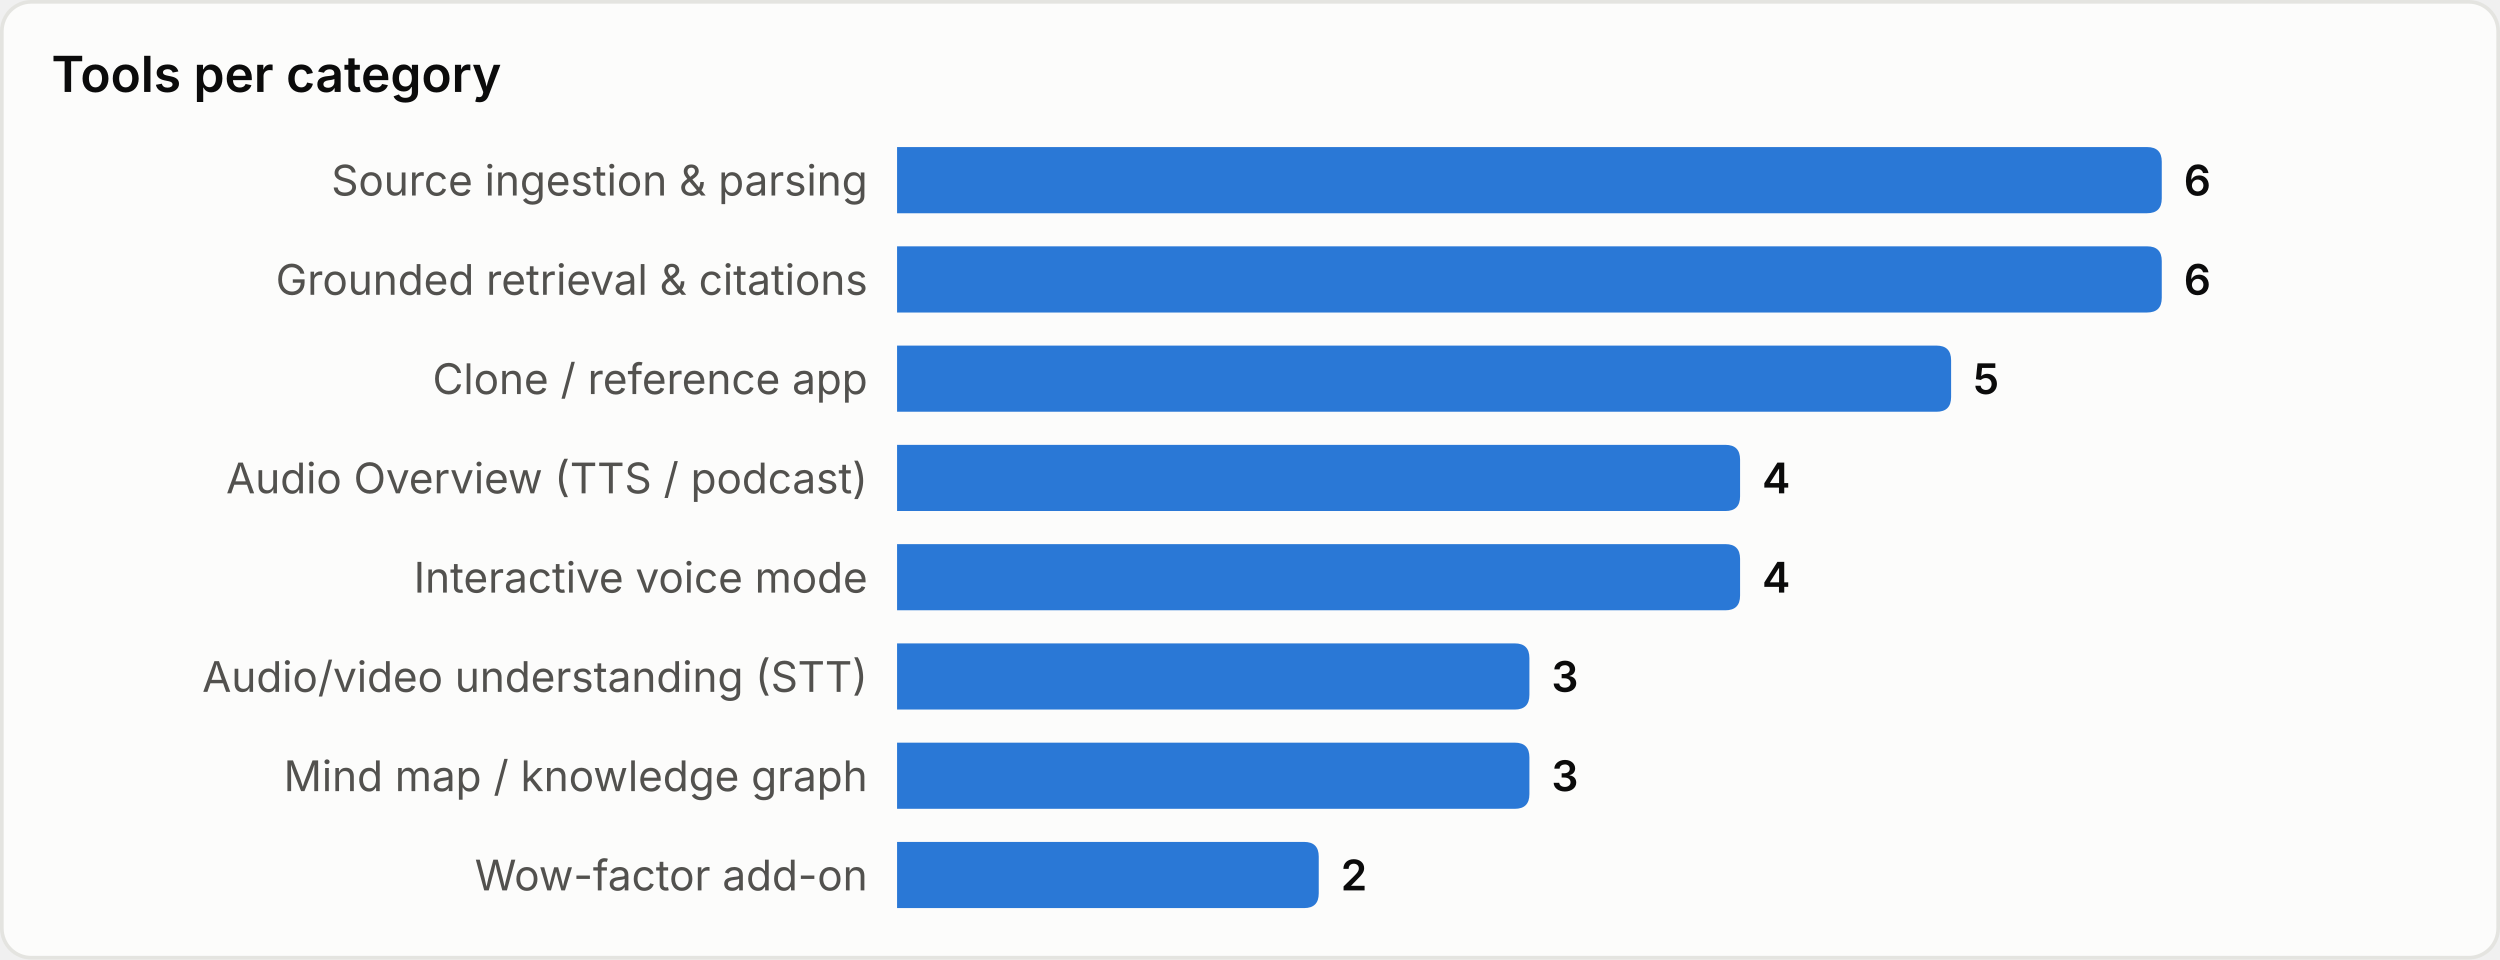
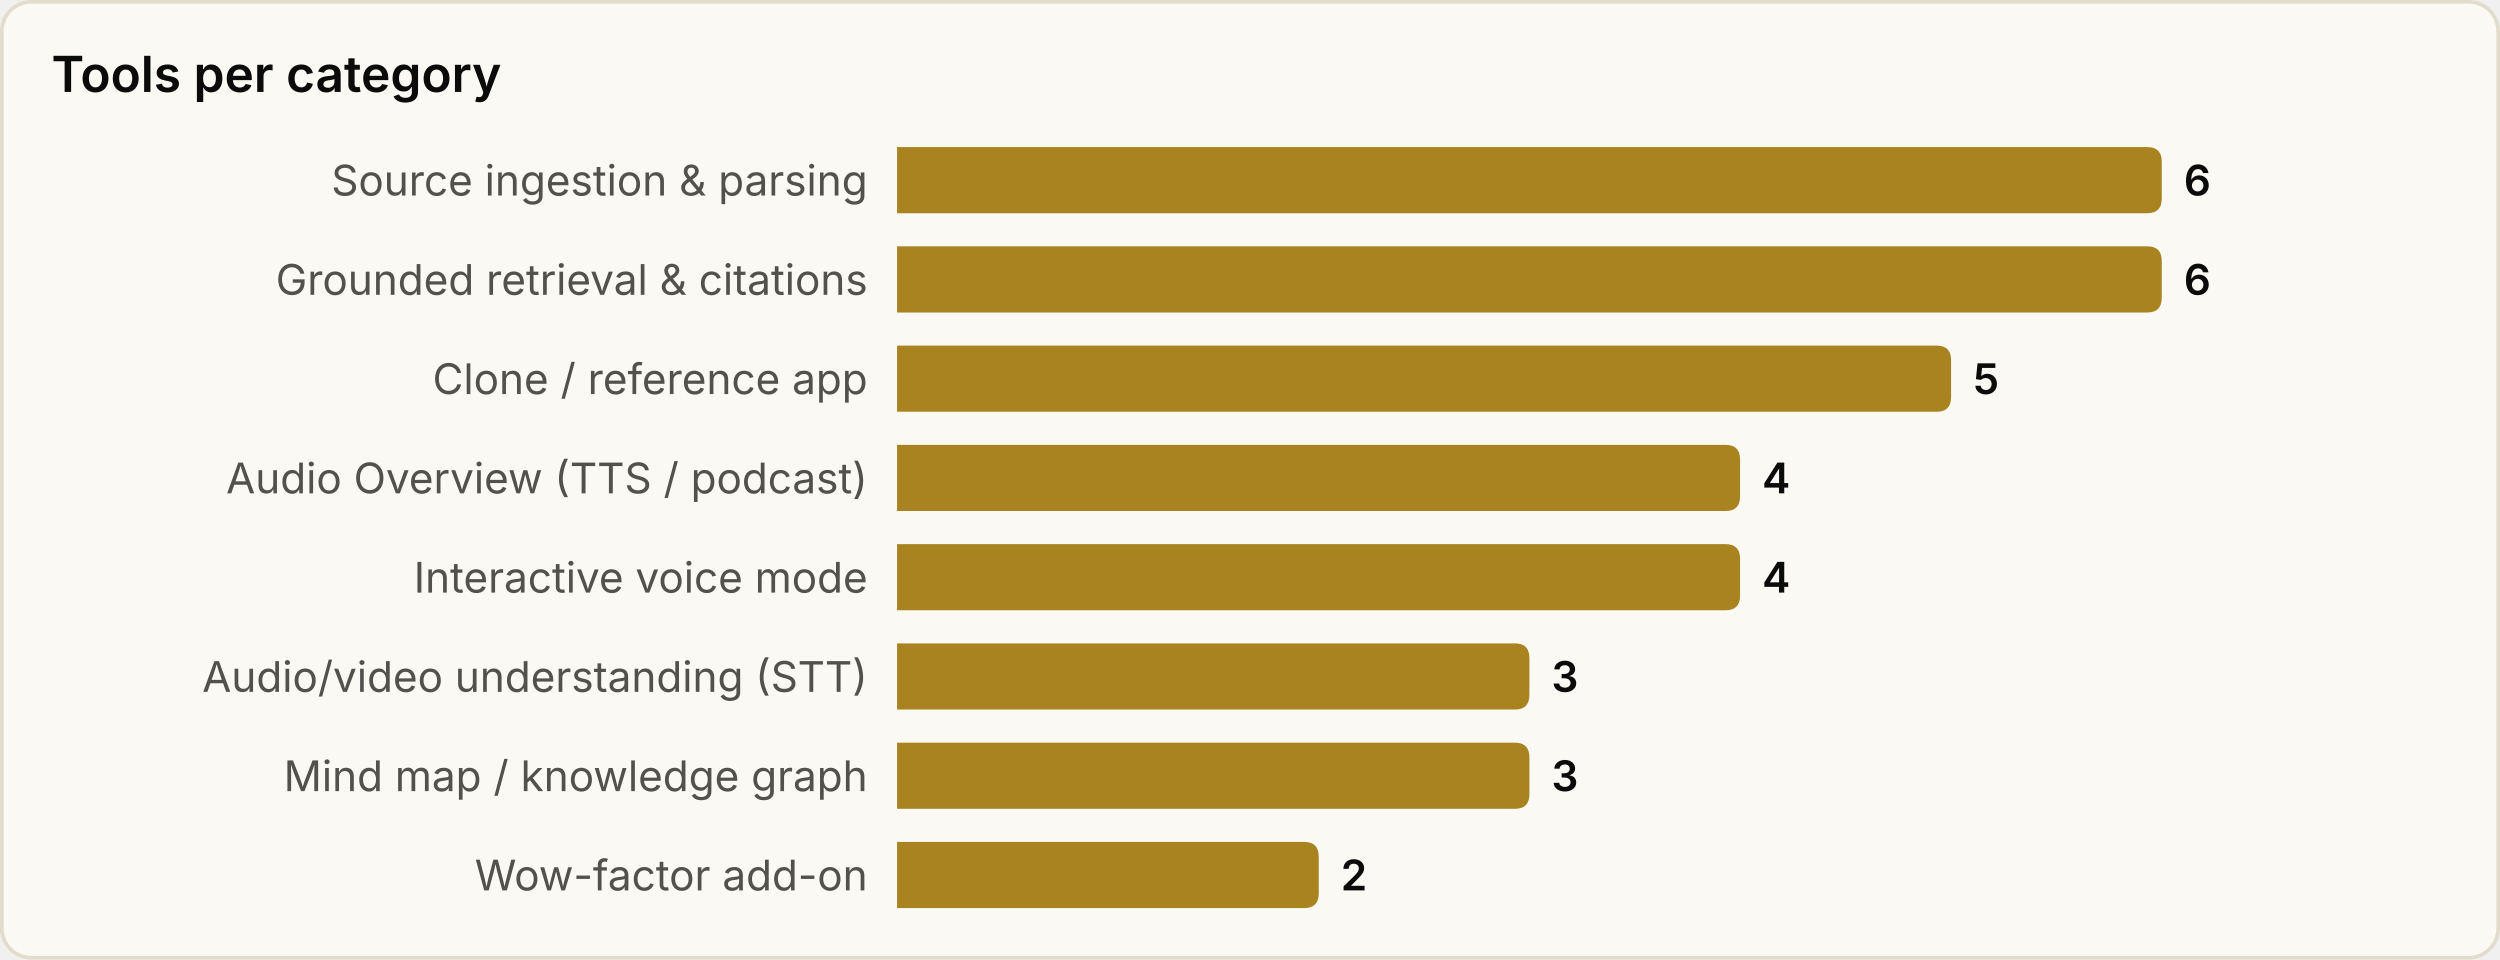
<svg xmlns="http://www.w3.org/2000/svg" width="680" height="261" viewBox="0 0 680 261" role="img" aria-label="Tools per category">
  <style>
text{font-family:system-ui,-apple-system,'Segoe UI',sans-serif}
- .srf{fill:#fcfcfb;stroke:#e4e4e0}.ttl{fill:#0b0b0b;font-size:13.5px;font-weight:600}
+ .srf{fill:#fbf9f3;stroke:#e2dccd}.ttl{fill:#0b0b0b;font-size:13.5px;font-weight:600}
.lbl{fill:#52514e;font-size:11.5px}.val{fill:#0b0b0b;font-size:11.5px;font-weight:600}
- .bar{fill:#2a78d6}
+ .bar{fill:#a8831f}
@media(prefers-color-scheme:dark){
- .srf{fill:#1a1a19;stroke:#33332f}.ttl{fill:#ffffff}
- .lbl{fill:#c3c2b7}.val{fill:#ffffff}.bar{fill:#3987e5}
+ .srf{fill:#131826;stroke:#2a3145}.ttl{fill:#f2eee4}
+ .lbl{fill:#a9a69c}.val{fill:#f2eee4}.bar{fill:#d9b04a}
}
</style>
  <rect x="0.5" y="0.5" width="679" height="260" rx="8" class="srf" />
  <text x="14" y="25" class="ttl">Tools per category</text>
  <text x="236" y="49.0" class="lbl" text-anchor="end" dominant-baseline="central">Source ingestion &amp; parsing</text>
  <path d="M244,40 h340.0 q4,0 4,4 v10 q0,4 -4,4 h-340.0 z" class="bar" />
  <text x="594.0" y="49.0" class="val" dominant-baseline="central">6</text>
  <text x="236" y="76.0" class="lbl" text-anchor="end" dominant-baseline="central">Grounded retrieval &amp; citations</text>
  <path d="M244,67 h340.0 q4,0 4,4 v10 q0,4 -4,4 h-340.0 z" class="bar" />
  <text x="594.0" y="76.0" class="val" dominant-baseline="central">6</text>
  <text x="236" y="103.0" class="lbl" text-anchor="end" dominant-baseline="central">Clone / reference app</text>
  <path d="M244,94 h282.7 q4,0 4,4 v10 q0,4 -4,4 h-282.7 z" class="bar" />
  <text x="536.7" y="103.0" class="val" dominant-baseline="central">5</text>
  <text x="236" y="130.0" class="lbl" text-anchor="end" dominant-baseline="central">Audio Overview (TTS / podcast)</text>
  <path d="M244,121 h225.3 q4,0 4,4 v10 q0,4 -4,4 h-225.3 z" class="bar" />
  <text x="479.3" y="130.0" class="val" dominant-baseline="central">4</text>
  <text x="236" y="157.0" class="lbl" text-anchor="end" dominant-baseline="central">Interactive voice mode</text>
  <path d="M244,148 h225.3 q4,0 4,4 v10 q0,4 -4,4 h-225.3 z" class="bar" />
  <text x="479.3" y="157.0" class="val" dominant-baseline="central">4</text>
  <text x="236" y="184.0" class="lbl" text-anchor="end" dominant-baseline="central">Audio/video understanding (STT)</text>
  <path d="M244,175 h168.0 q4,0 4,4 v10 q0,4 -4,4 h-168.0 z" class="bar" />
  <text x="422.0" y="184.0" class="val" dominant-baseline="central">3</text>
  <text x="236" y="211.0" class="lbl" text-anchor="end" dominant-baseline="central">Mind map / knowledge graph</text>
  <path d="M244,202 h168.0 q4,0 4,4 v10 q0,4 -4,4 h-168.0 z" class="bar" />
  <text x="422.0" y="211.0" class="val" dominant-baseline="central">3</text>
  <text x="236" y="238.0" class="lbl" text-anchor="end" dominant-baseline="central">Wow-factor add-on</text>
  <path d="M244,229 h110.7 q4,0 4,4 v10 q0,4 -4,4 h-110.7 z" class="bar" />
  <text x="364.7" y="238.0" class="val" dominant-baseline="central">2</text>
</svg>
